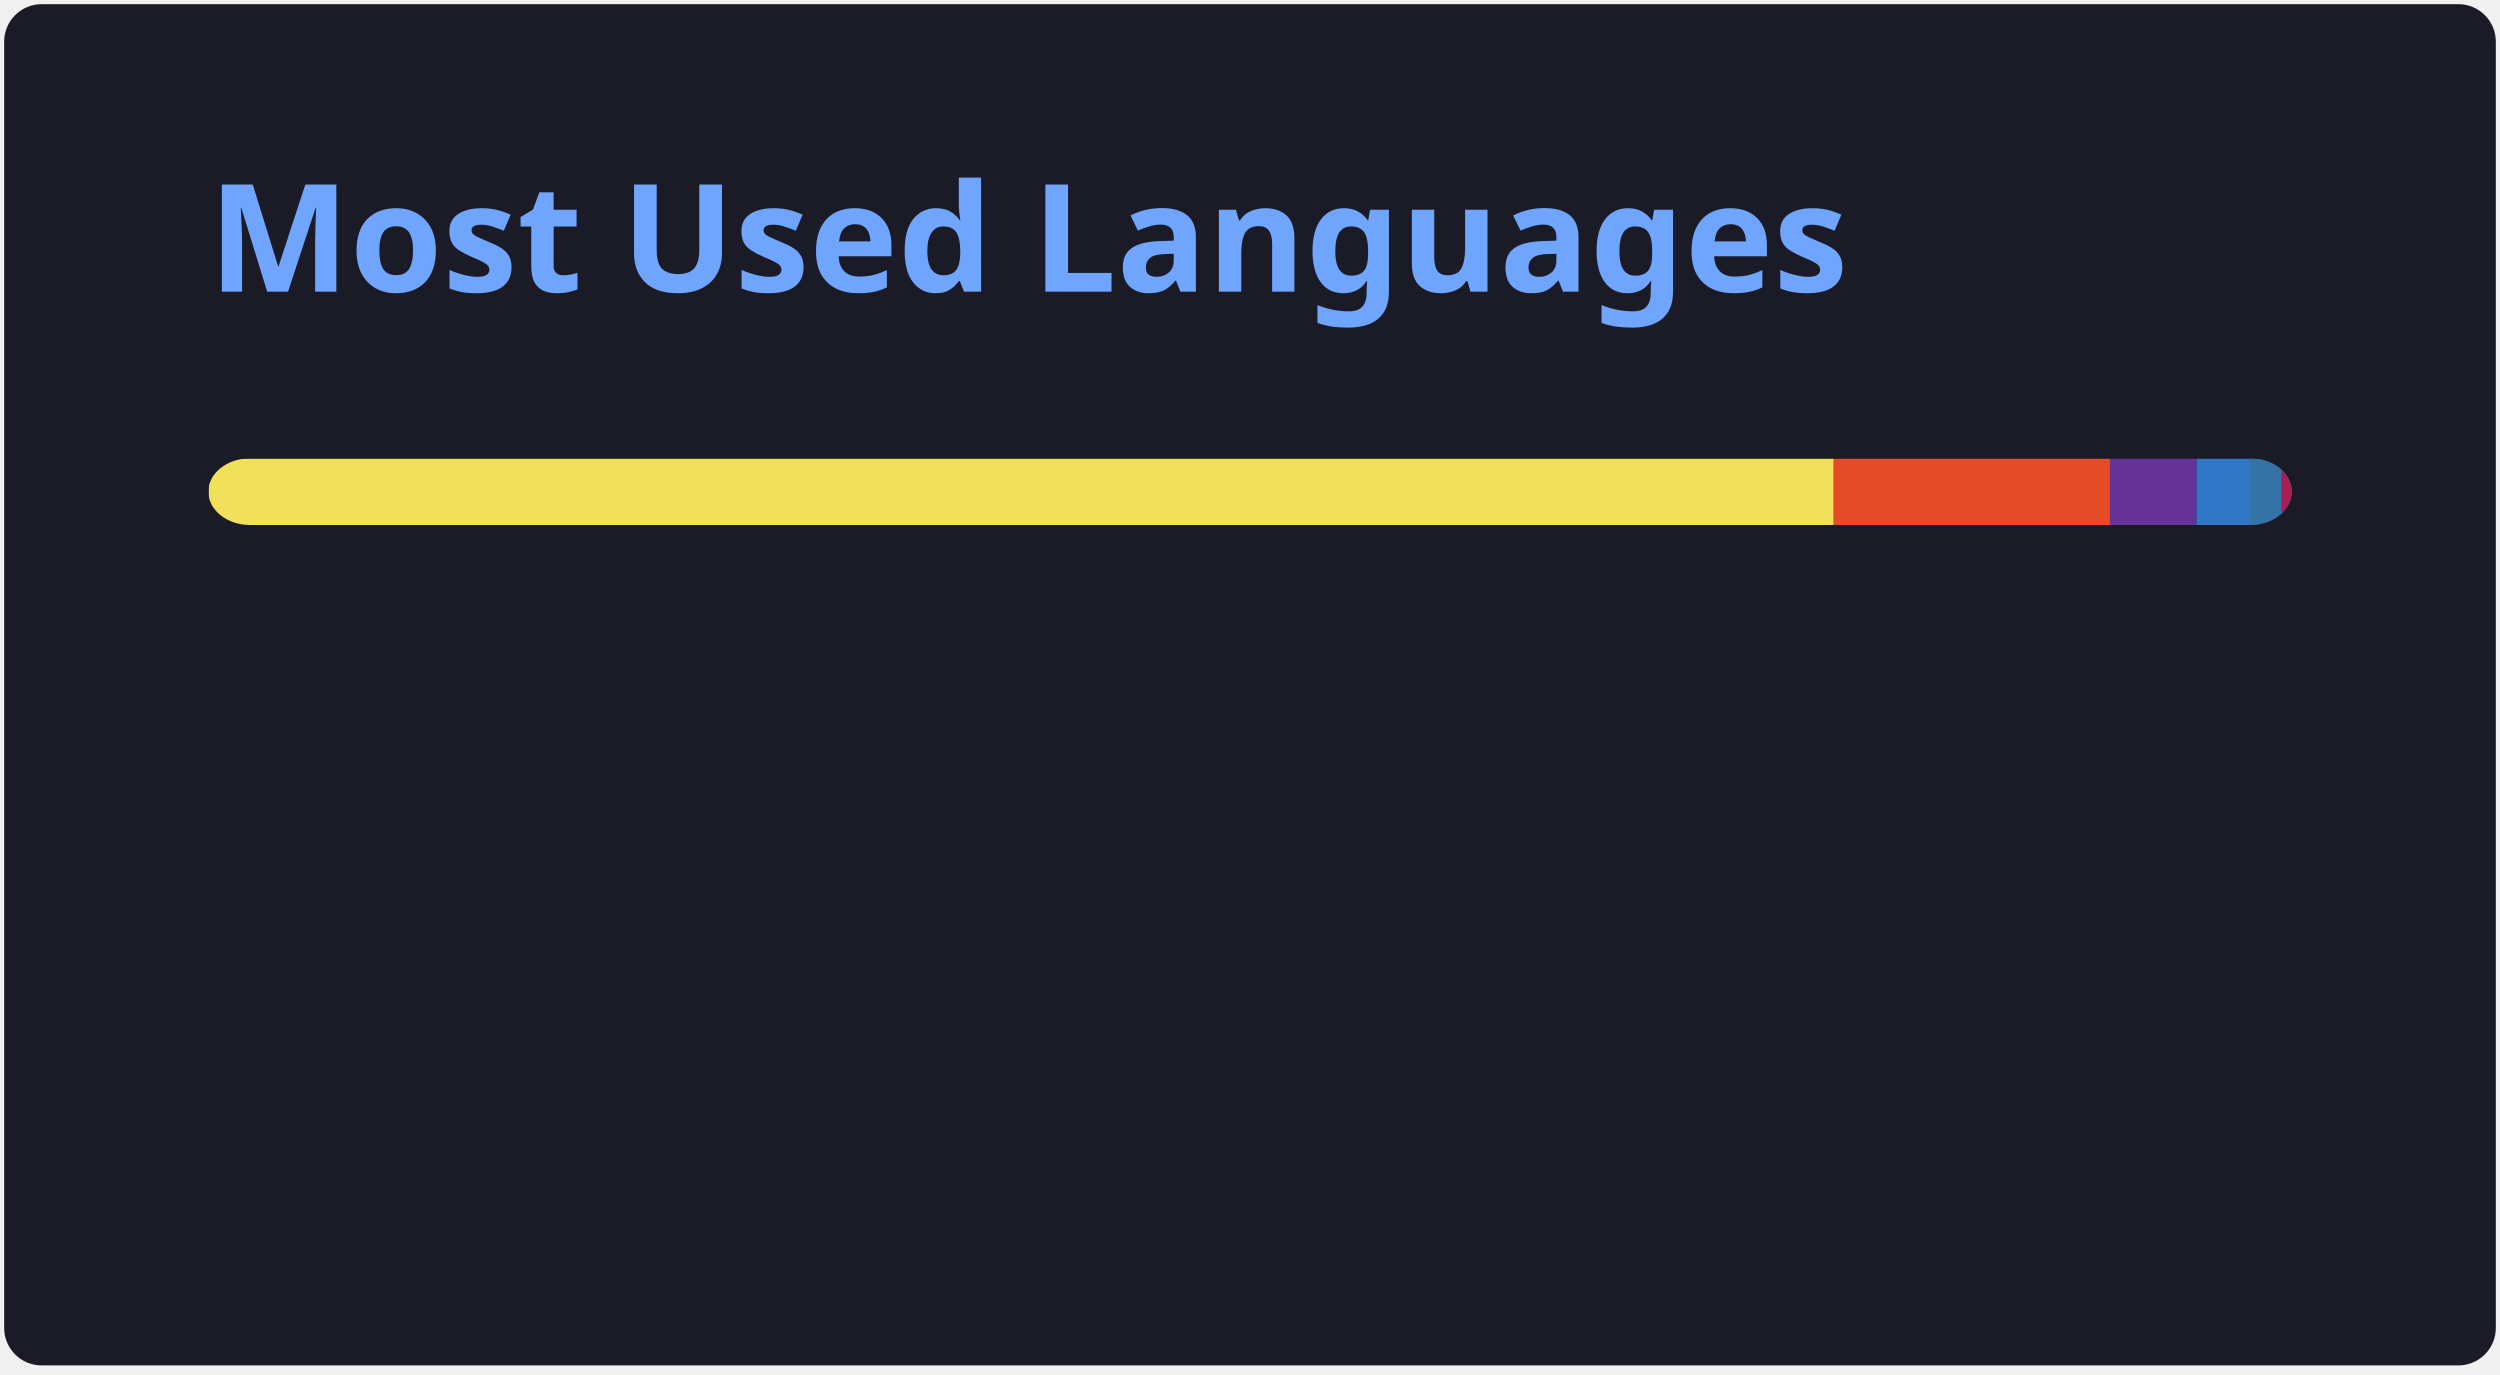
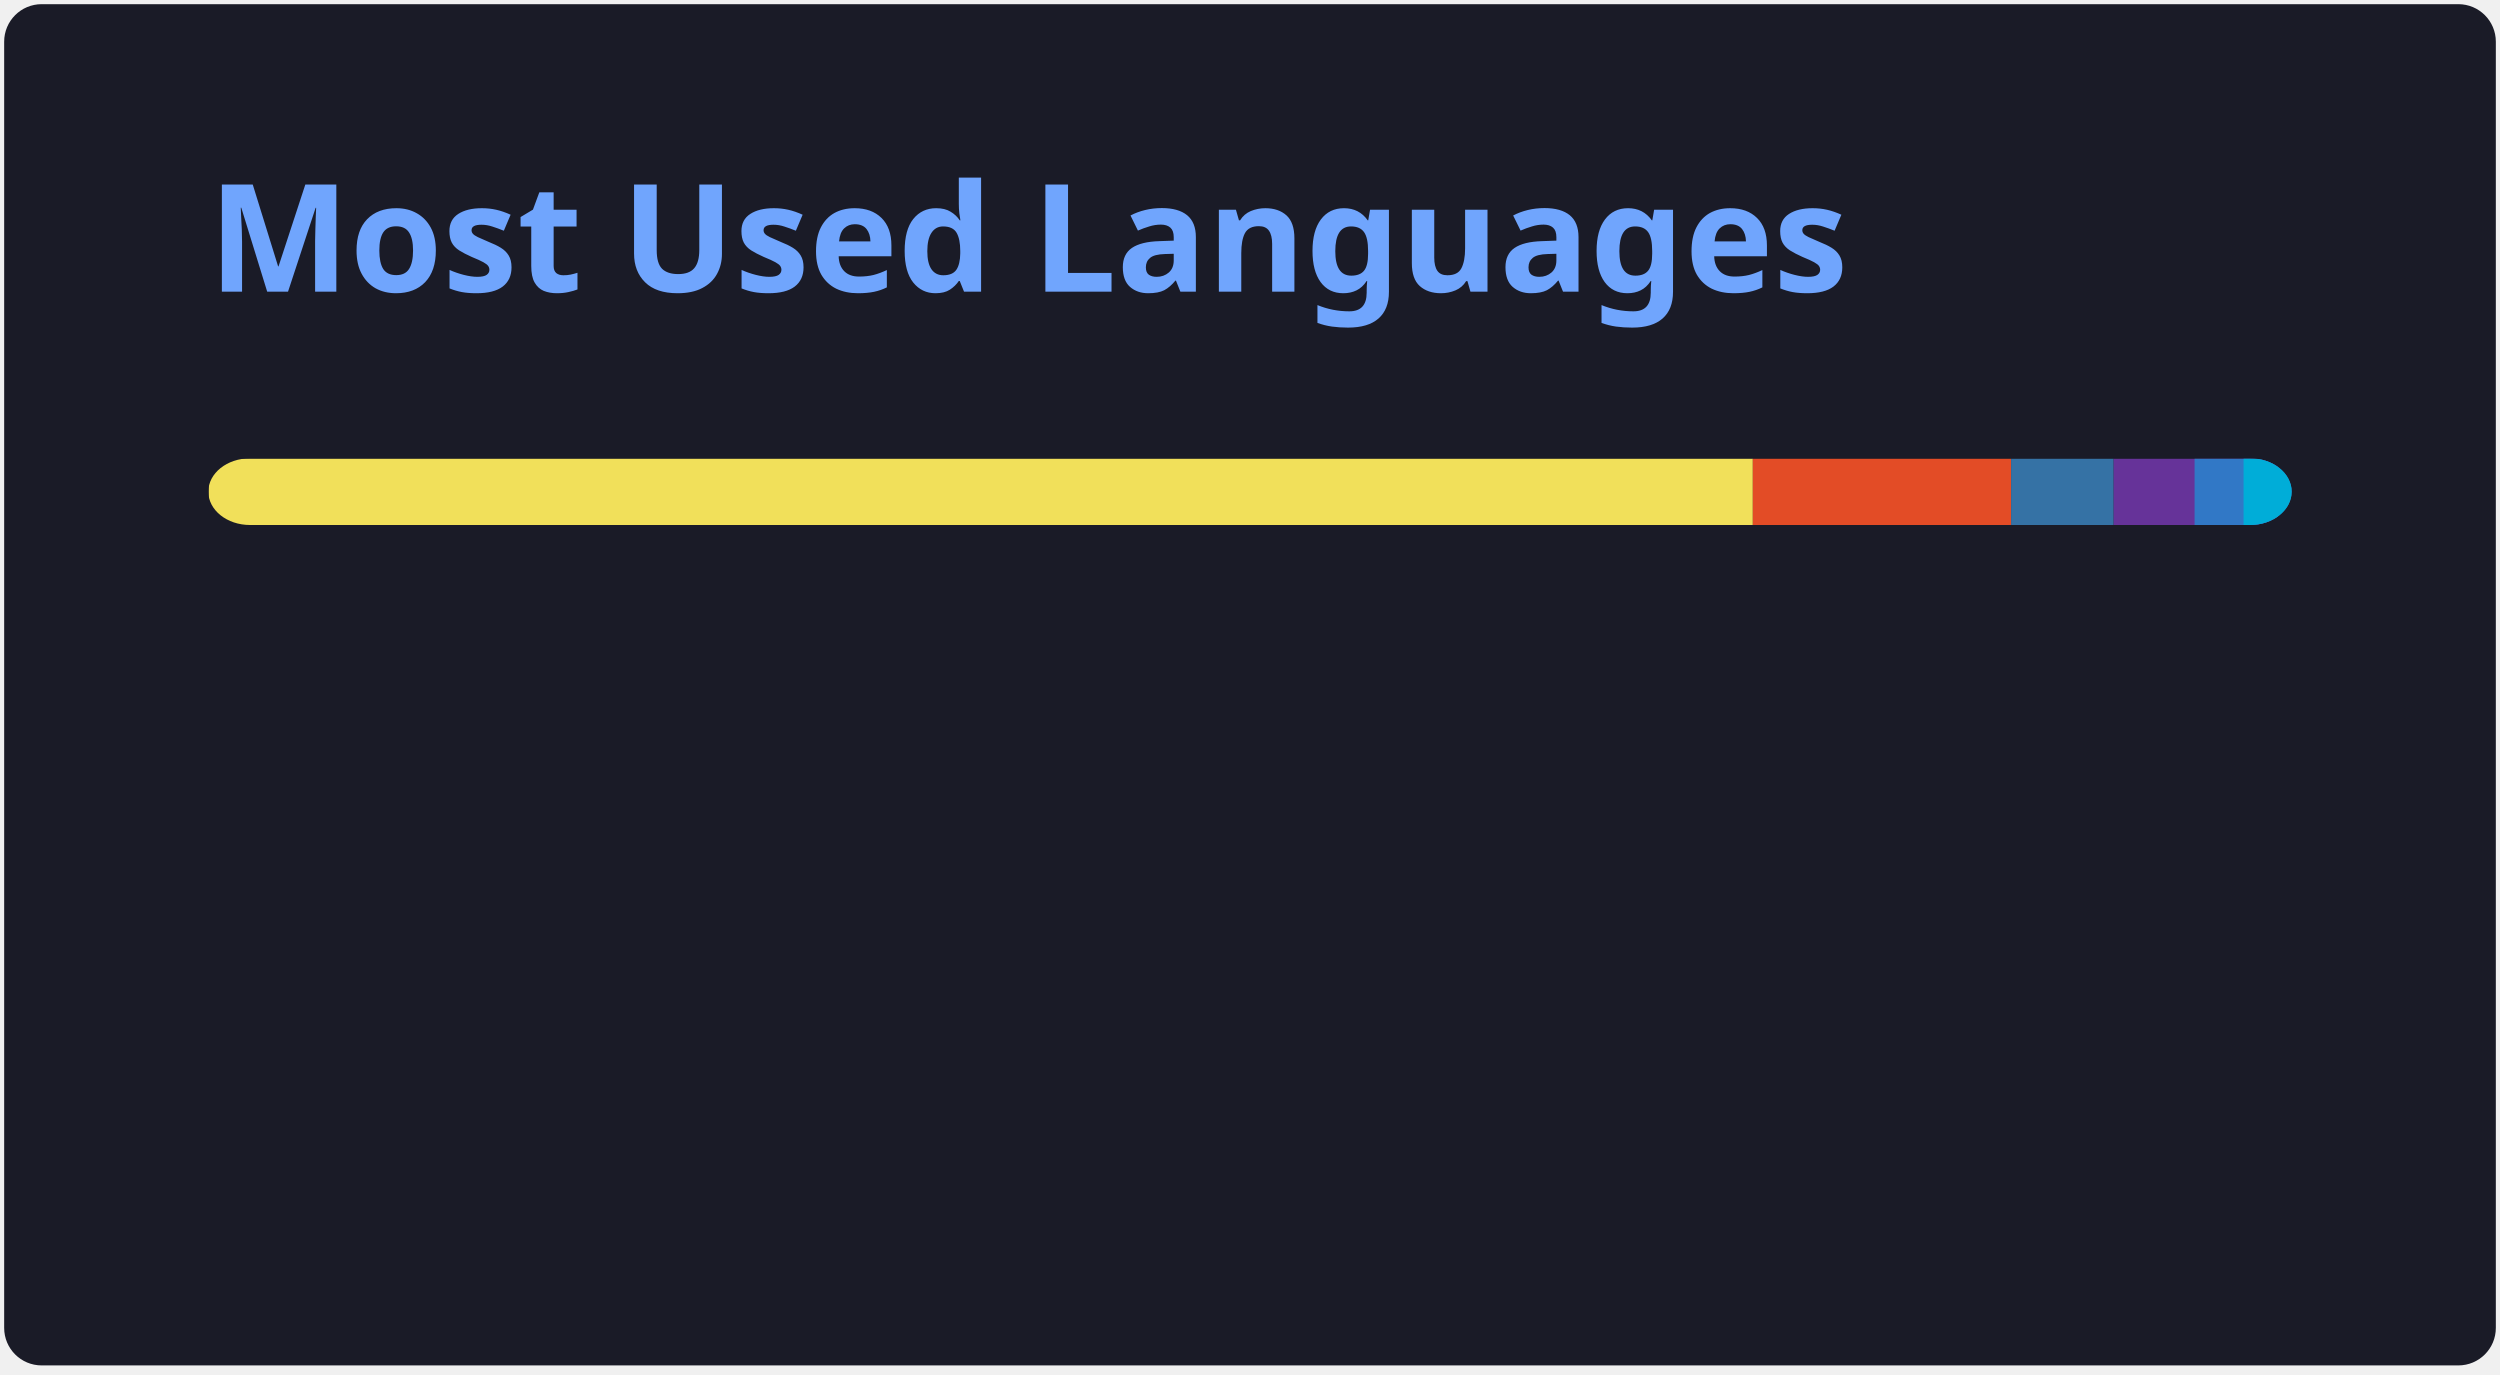
<svg xmlns="http://www.w3.org/2000/svg" width="300" height="165" viewBox="0 0 300 165" fill="none" role="img" aria-labelledby="descId">
  <style>
          .header {
            font: 600 18px 'Segoe UI', Ubuntu, Sans-Serif;
            fill: #70a5fd;
            animation: fadeInAnimation 0.8s ease-in-out forwards;
          }
          @supports(-moz-appearance: auto) {
            /* Selector detects Firefox */
            .header { font-size: 15.5px; }
          }
          
    @keyframes slideInAnimation {
      from {
        width: 0;
      }
      to {
        width: calc(100%-100px);
      }
    }
    @keyframes growWidthAnimation {
      from {
        width: 0;
      }
      to {
        width: 100%;
      }
    }
    .stat {
      font: 600 14px 'Segoe UI', Ubuntu, "Helvetica Neue", Sans-Serif; fill: #38bdae;
    }
    @supports(-moz-appearance: auto) {
      /* Selector detects Firefox */
      .stat { font-size:12px; }
    }
    .bold { font-weight: 700 }
    .lang-name {
      font: 400 11px "Segoe UI", Ubuntu, Sans-Serif;
      fill: #38bdae;
    }
    .stagger {
      opacity: 0;
      animation: fadeInAnimation 0.3s ease-in-out forwards;
    }
    #rect-mask rect{
      animation: slideInAnimation 1s ease-in-out forwards;
    }
    .lang-progress{
      animation: growWidthAnimation 0.6s ease-in-out forwards;
    }
    .progress-background { fill: #ddd; }
    
          

          
      /* Animations */
      @keyframes scaleInAnimation {
        from {
          transform: translate(-5px, 5px) scale(0);
        }
        to {
          transform: translate(-5px, 5px) scale(1);
        }
      }
      @keyframes fadeInAnimation {
        from {
          opacity: 0;
        }
        to {
          opacity: 1;
        }
      }
    
          
        </style>
  <defs>
          
          
        </defs>
  <rect data-testid="card-bg" class="card-bg" x="0.5" y="0.5" rx="4.5" height="99%" stroke="#e4e2e2" width="299" fill="#1a1b27" stroke-opacity="0" />
  <g data-testid="card-title" transform="translate(25, 35)">
    <g transform="translate(0, 0)">
      <text x="0" y="0" class="header" data-testid="header">Most Used Languages</text>
    </g>
  </g>
  <g data-testid="main-card-body" transform="translate(0, 55)">
    <svg data-testid="lang-items" x="25">
      <mask id="rect-mask">
        <rect x="0" y="0" width="250" height="8" fill="white" rx="5" />
      </mask>
-       <rect mask="url(#rect-mask)" data-testid="lang-progress" x="0" y="0" width="195.05" height="8" fill="#f1e05a" />
-       <rect mask="url(#rect-mask)" data-testid="lang-progress" x="195.05" y="0" width="33.16" height="8" fill="#e34c26" />
-       <rect mask="url(#rect-mask)" data-testid="lang-progress" x="228.21" y="0" width="10.38" height="8" fill="#663399" />
-       <rect mask="url(#rect-mask)" data-testid="lang-progress" x="238.59" y="0" width="16.33" height="8" fill="#3178c6" />
-       <rect mask="url(#rect-mask)" data-testid="lang-progress" x="244.92" y="0" width="13.85" height="8" fill="#3572A5" />
-       <rect mask="url(#rect-mask)" data-testid="lang-progress" x="248.77" y="0" width="11.23" height="8" fill="#a91e50" />
+       <rect mask="url(#rect-mask)" data-testid="lang-progress" x="0" y="0" width="185.34" height="8" fill="#f1e05a" />
+       <rect mask="url(#rect-mask)" data-testid="lang-progress" x="185.34" y="0" width="30.99" height="8" fill="#e34c26" />
+       <rect mask="url(#rect-mask)" data-testid="lang-progress" x="216.33" y="0" width="12.31" height="8" fill="#3572A5" />
+       <rect mask="url(#rect-mask)" data-testid="lang-progress" x="228.64" y="0" width="19.71" height="8" fill="#663399" />
+       <rect mask="url(#rect-mask)" data-testid="lang-progress" x="238.35" y="0" width="15.88" height="8" fill="#3178c6" />
+       <rect mask="url(#rect-mask)" data-testid="lang-progress" x="244.23" y="0" width="15.78" height="8" fill="#00ADD8" />
      <g transform="translate(0, 25)">
        <g transform="translate(0, 0)">
          <g transform="translate(0, 0)">
            <g class="stagger" style="animation-delay: 450ms">
              <circle cx="5" cy="6" r="5" fill="#f1e05a" />
              <text data-testid="lang-name" x="15" y="10" class="lang-name">
-         JavaScript 78.02%
+         JavaScript 74.14%
      </text>
            </g>
          </g>
          <g transform="translate(0, 25)">
            <g class="stagger" style="animation-delay: 600ms">
              <circle cx="5" cy="6" r="5" fill="#e34c26" />
              <text data-testid="lang-name" x="15" y="10" class="lang-name">
-         HTML 13.26%
+         HTML 12.40%
      </text>
            </g>
          </g>
          <g transform="translate(0, 50)">
            <g class="stagger" style="animation-delay: 750ms">
-               <circle cx="5" cy="6" r="5" fill="#663399" />
+               <circle cx="5" cy="6" r="5" fill="#3572A5" />
              <text data-testid="lang-name" x="15" y="10" class="lang-name">
-         CSS 4.15%
+         Python 4.92%
      </text>
            </g>
          </g>
        </g>
        <g transform="translate(150, 0)">
          <g transform="translate(0, 0)">
            <g class="stagger" style="animation-delay: 450ms">
-               <circle cx="5" cy="6" r="5" fill="#3178c6" />
+               <circle cx="5" cy="6" r="5" fill="#663399" />
              <text data-testid="lang-name" x="15" y="10" class="lang-name">
-         TypeScript 2.53%
+         CSS 3.88%
      </text>
            </g>
          </g>
          <g transform="translate(0, 25)">
            <g class="stagger" style="animation-delay: 600ms">
-               <circle cx="5" cy="6" r="5" fill="#3572A5" />
+               <circle cx="5" cy="6" r="5" fill="#3178c6" />
              <text data-testid="lang-name" x="15" y="10" class="lang-name">
-         Python 1.54%
+         TypeScript 2.35%
      </text>
            </g>
          </g>
          <g transform="translate(0, 50)">
            <g class="stagger" style="animation-delay: 750ms">
-               <circle cx="5" cy="6" r="5" fill="#a91e50" />
+               <circle cx="5" cy="6" r="5" fill="#00ADD8" />
              <text data-testid="lang-name" x="15" y="10" class="lang-name">
-         EJS 0.49%
+         Go 2.31%
      </text>
            </g>
          </g>
        </g>
      </g>
    </svg>
  </g>
</svg>
